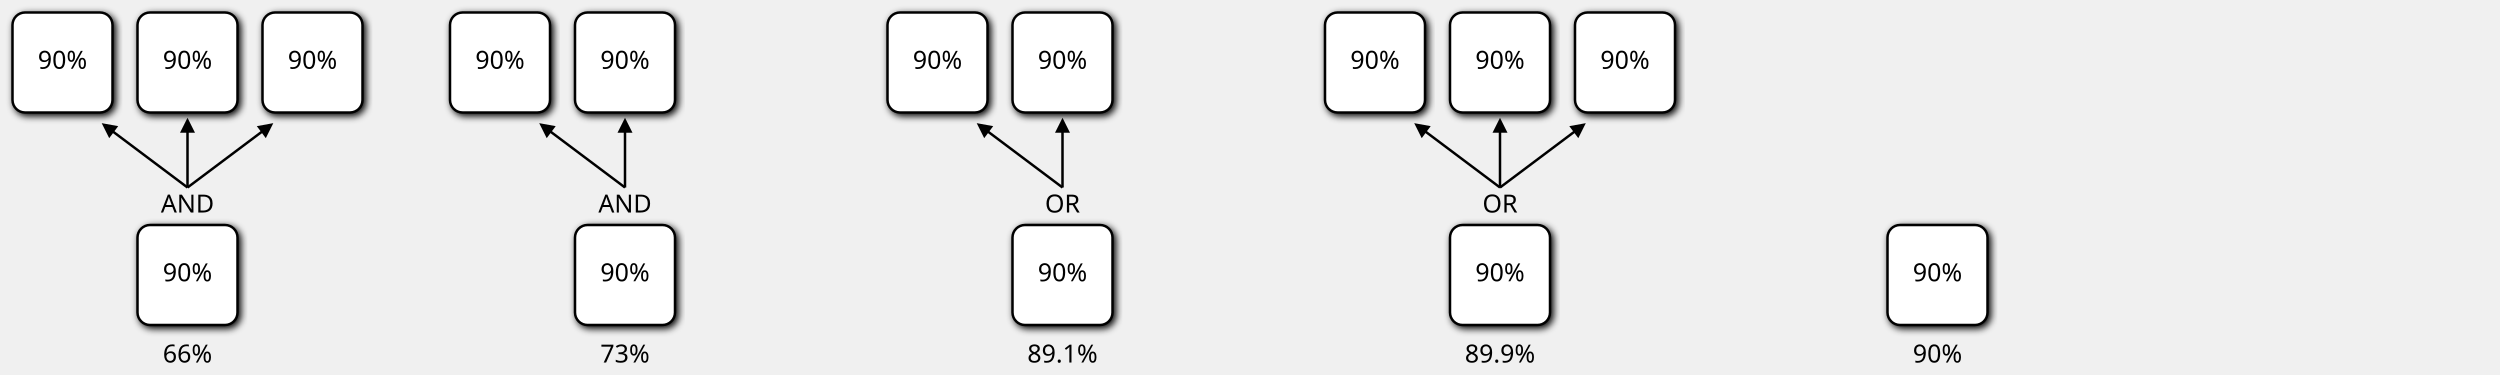
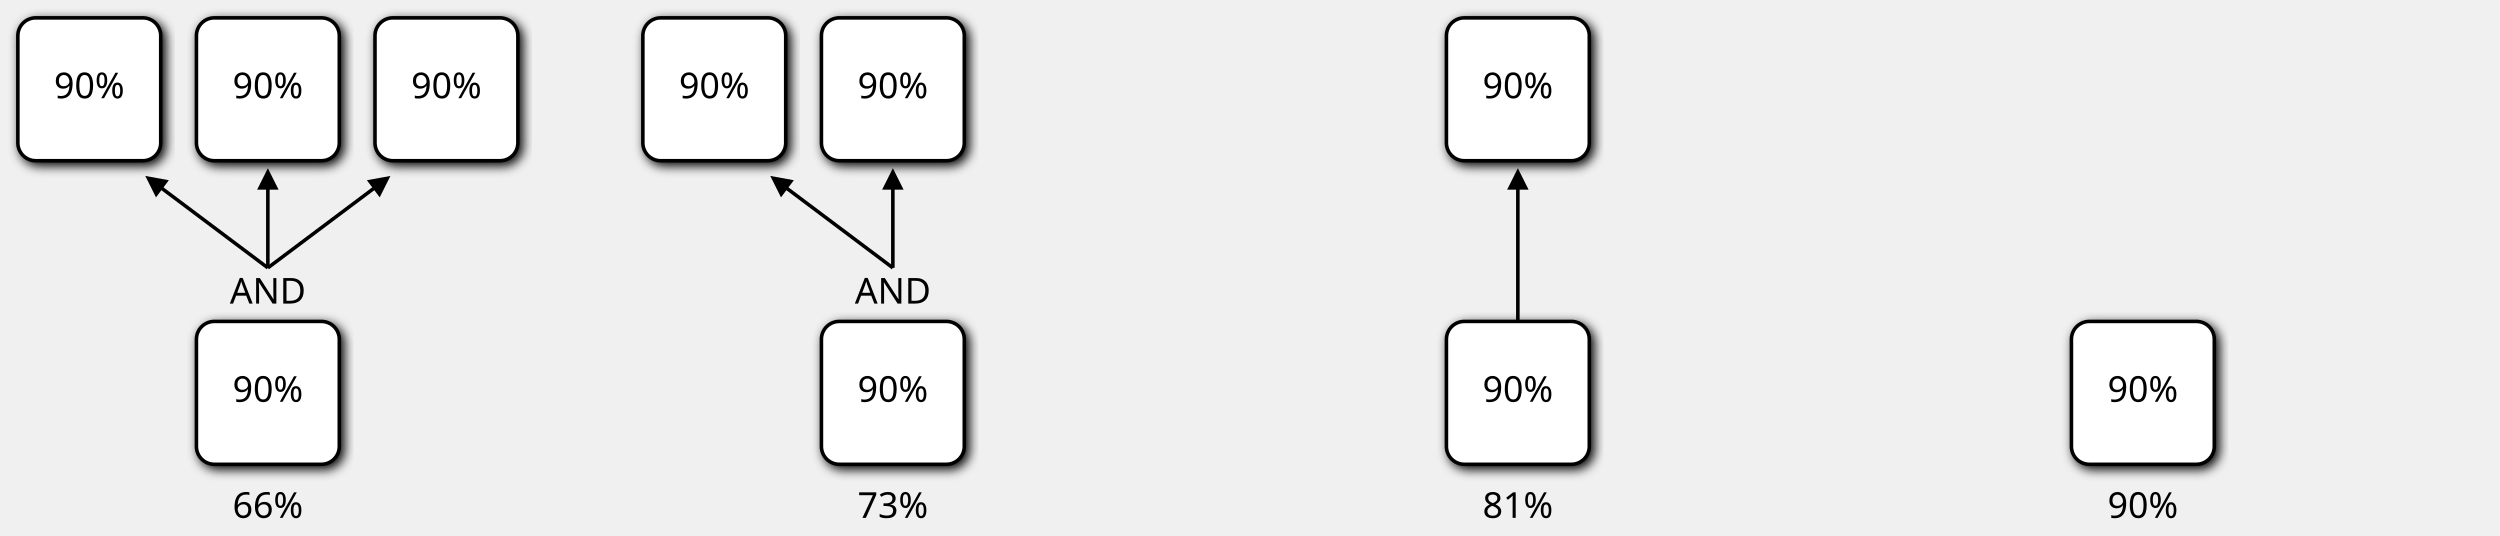
- <svg xmlns="http://www.w3.org/2000/svg" version="1.1" width="2000" height="300">
+ <svg xmlns="http://www.w3.org/2000/svg" version="1.1" width="1400" height="300">
  <style>
    /*  */
    text { font-family: sans-serif; font-size: 20px; }
    /*  */
  </style>
  <filter id="dropshadow" height="130%">
    <feGaussianBlur in="SourceAlpha" stdDeviation="3" />
    <feOffset dx="2" dy="2" result="offsetblur" />
    <feMerge>
      <feMergeNode />
      <feMergeNode in="SourceGraphic" />
    </feMerge>
  </filter>
  <defs>
    <marker id="arrow" viewBox="0 0 10 10" refX="1" refY="5" markerWidth="6" markerHeight="6" orient="auto">
      <path d="M 0 0 L 10 5 L 0 10 z" fill="black" />
    </marker>
  </defs>
  <g>
    <g transform="translate(10 10)">
      <rect x="0" y="0" width="80" height="80" fill="white" stroke="black" stroke-width="2" rx="10" ry="10" style="filter:url(#dropshadow)" />
      <text text-anchor="middle" x="40" y="45">90%</text>
    </g>
    <g transform="translate(110 10)">
      <rect x="0" y="0" width="80" height="80" fill="white" stroke="black" stroke-width="2" rx="10" ry="10" style="filter:url(#dropshadow)" />
      <text text-anchor="middle" x="40" y="45">90%</text>
    </g>
    <g transform="translate(210 10)">
      <rect x="0" y="0" width="80" height="80" fill="white" stroke="black" stroke-width="2" rx="10" ry="10" style="filter:url(#dropshadow)" />
      <text text-anchor="middle" x="40" y="45">90%</text>
    </g>
    <g transform="translate(110 180)">
      <rect x="0" y="0" width="80" height="80" fill="white" stroke="black" stroke-width="2" rx="10" ry="10" style="filter:url(#dropshadow)" />
      <text text-anchor="middle" x="40" y="45">90%</text>
    </g>
    <text text-anchor="middle" x="150" y="170">AND</text>
    <line x1="150" y1="150" x2="90" y2="105" stroke="black" stroke-width="2" fill="black" marker-end="url(#arrow)" />
    <line x1="150" y1="150" x2="210" y2="105" stroke="black" stroke-width="2" fill="black" marker-end="url(#arrow)" />
    <line x1="150" y1="150" x2="150" y2="105" stroke="black" stroke-width="2" fill="black" marker-end="url(#arrow)" />
    <text text-anchor="middle" x="150" y="290">66%</text>
  </g>
  <g transform="translate(350 0)">
    <g transform="translate(10 10)">
      <rect x="0" y="0" width="80" height="80" fill="white" stroke="black" stroke-width="2" rx="10" ry="10" style="filter:url(#dropshadow)" />
      <text text-anchor="middle" x="40" y="45">90%</text>
    </g>
    <g transform="translate(110 10)">
      <rect x="0" y="0" width="80" height="80" fill="white" stroke="black" stroke-width="2" rx="10" ry="10" style="filter:url(#dropshadow)" />
      <text text-anchor="middle" x="40" y="45">90%</text>
    </g>
    <g transform="translate(110 180)">
      <rect x="0" y="0" width="80" height="80" fill="white" stroke="black" stroke-width="2" rx="10" ry="10" style="filter:url(#dropshadow)" />
      <text text-anchor="middle" x="40" y="45">90%</text>
    </g>
    <text text-anchor="middle" x="150" y="170">AND</text>
    <line x1="150" y1="150" x2="90" y2="105" stroke="black" stroke-width="2" fill="black" marker-end="url(#arrow)" />
    <line x1="150" y1="150" x2="150" y2="105" stroke="black" stroke-width="2" fill="black" marker-end="url(#arrow)" />
    <text text-anchor="middle" x="150" y="290">73%</text>
  </g>
  <g transform="translate(700 0)">
-     <g transform="translate(10 10)">
-       <rect x="0" y="0" width="80" height="80" fill="white" stroke="black" stroke-width="2" rx="10" ry="10" style="filter:url(#dropshadow)" />
-       <text text-anchor="middle" x="40" y="45">90%</text>
-     </g>
    <g transform="translate(110 10)">
      <rect x="0" y="0" width="80" height="80" fill="white" stroke="black" stroke-width="2" rx="10" ry="10" style="filter:url(#dropshadow)" />
      <text text-anchor="middle" x="40" y="45">90%</text>
    </g>
    <g transform="translate(110 180)">
      <rect x="0" y="0" width="80" height="80" fill="white" stroke="black" stroke-width="2" rx="10" ry="10" style="filter:url(#dropshadow)" />
      <text text-anchor="middle" x="40" y="45">90%</text>
    </g>
-     <text text-anchor="middle" x="150" y="170">OR</text>
-     <line x1="150" y1="150" x2="90" y2="105" stroke="black" stroke-width="2" fill="black" marker-end="url(#arrow)" />
-     <line x1="150" y1="150" x2="150" y2="105" stroke="black" stroke-width="2" fill="black" marker-end="url(#arrow)" />
-     <text text-anchor="middle" x="150" y="290">89.1%</text>
+     <line x1="150" y1="180" x2="150" y2="105" stroke="black" stroke-width="2" fill="black" marker-end="url(#arrow)" />
+     <text text-anchor="middle" x="150" y="290">81%</text>
  </g>
  <g transform="translate(1050 0)">
-     <g transform="translate(10 10)">
-       <rect x="0" y="0" width="80" height="80" fill="white" stroke="black" stroke-width="2" rx="10" ry="10" style="filter:url(#dropshadow)" />
-       <text text-anchor="middle" x="40" y="45">90%</text>
-     </g>
-     <g transform="translate(110 10)">
-       <rect x="0" y="0" width="80" height="80" fill="white" stroke="black" stroke-width="2" rx="10" ry="10" style="filter:url(#dropshadow)" />
-       <text text-anchor="middle" x="40" y="45">90%</text>
-     </g>
-     <g transform="translate(210 10)">
-       <rect x="0" y="0" width="80" height="80" fill="white" stroke="black" stroke-width="2" rx="10" ry="10" style="filter:url(#dropshadow)" />
-       <text text-anchor="middle" x="40" y="45">90%</text>
-     </g>
-     <g transform="translate(110 180)">
-       <rect x="0" y="0" width="80" height="80" fill="white" stroke="black" stroke-width="2" rx="10" ry="10" style="filter:url(#dropshadow)" />
-       <text text-anchor="middle" x="40" y="45">90%</text>
-     </g>
-     <text text-anchor="middle" x="150" y="170">OR</text>
-     <line x1="150" y1="150" x2="90" y2="105" stroke="black" stroke-width="2" fill="black" marker-end="url(#arrow)" />
-     <line x1="150" y1="150" x2="210" y2="105" stroke="black" stroke-width="2" fill="black" marker-end="url(#arrow)" />
-     <line x1="150" y1="150" x2="150" y2="105" stroke="black" stroke-width="2" fill="black" marker-end="url(#arrow)" />
-     <text text-anchor="middle" x="150" y="290">89.9%</text>
-   </g>
-   <g transform="translate(1400 0)">
    <g transform="translate(110 180)">
      <rect x="0" y="0" width="80" height="80" fill="white" stroke="black" stroke-width="2" rx="10" ry="10" style="filter:url(#dropshadow)" />
      <text text-anchor="middle" x="40" y="45">90%</text>
    </g>
    <text text-anchor="middle" x="150" y="290">90%</text>
  </g>
</svg>
